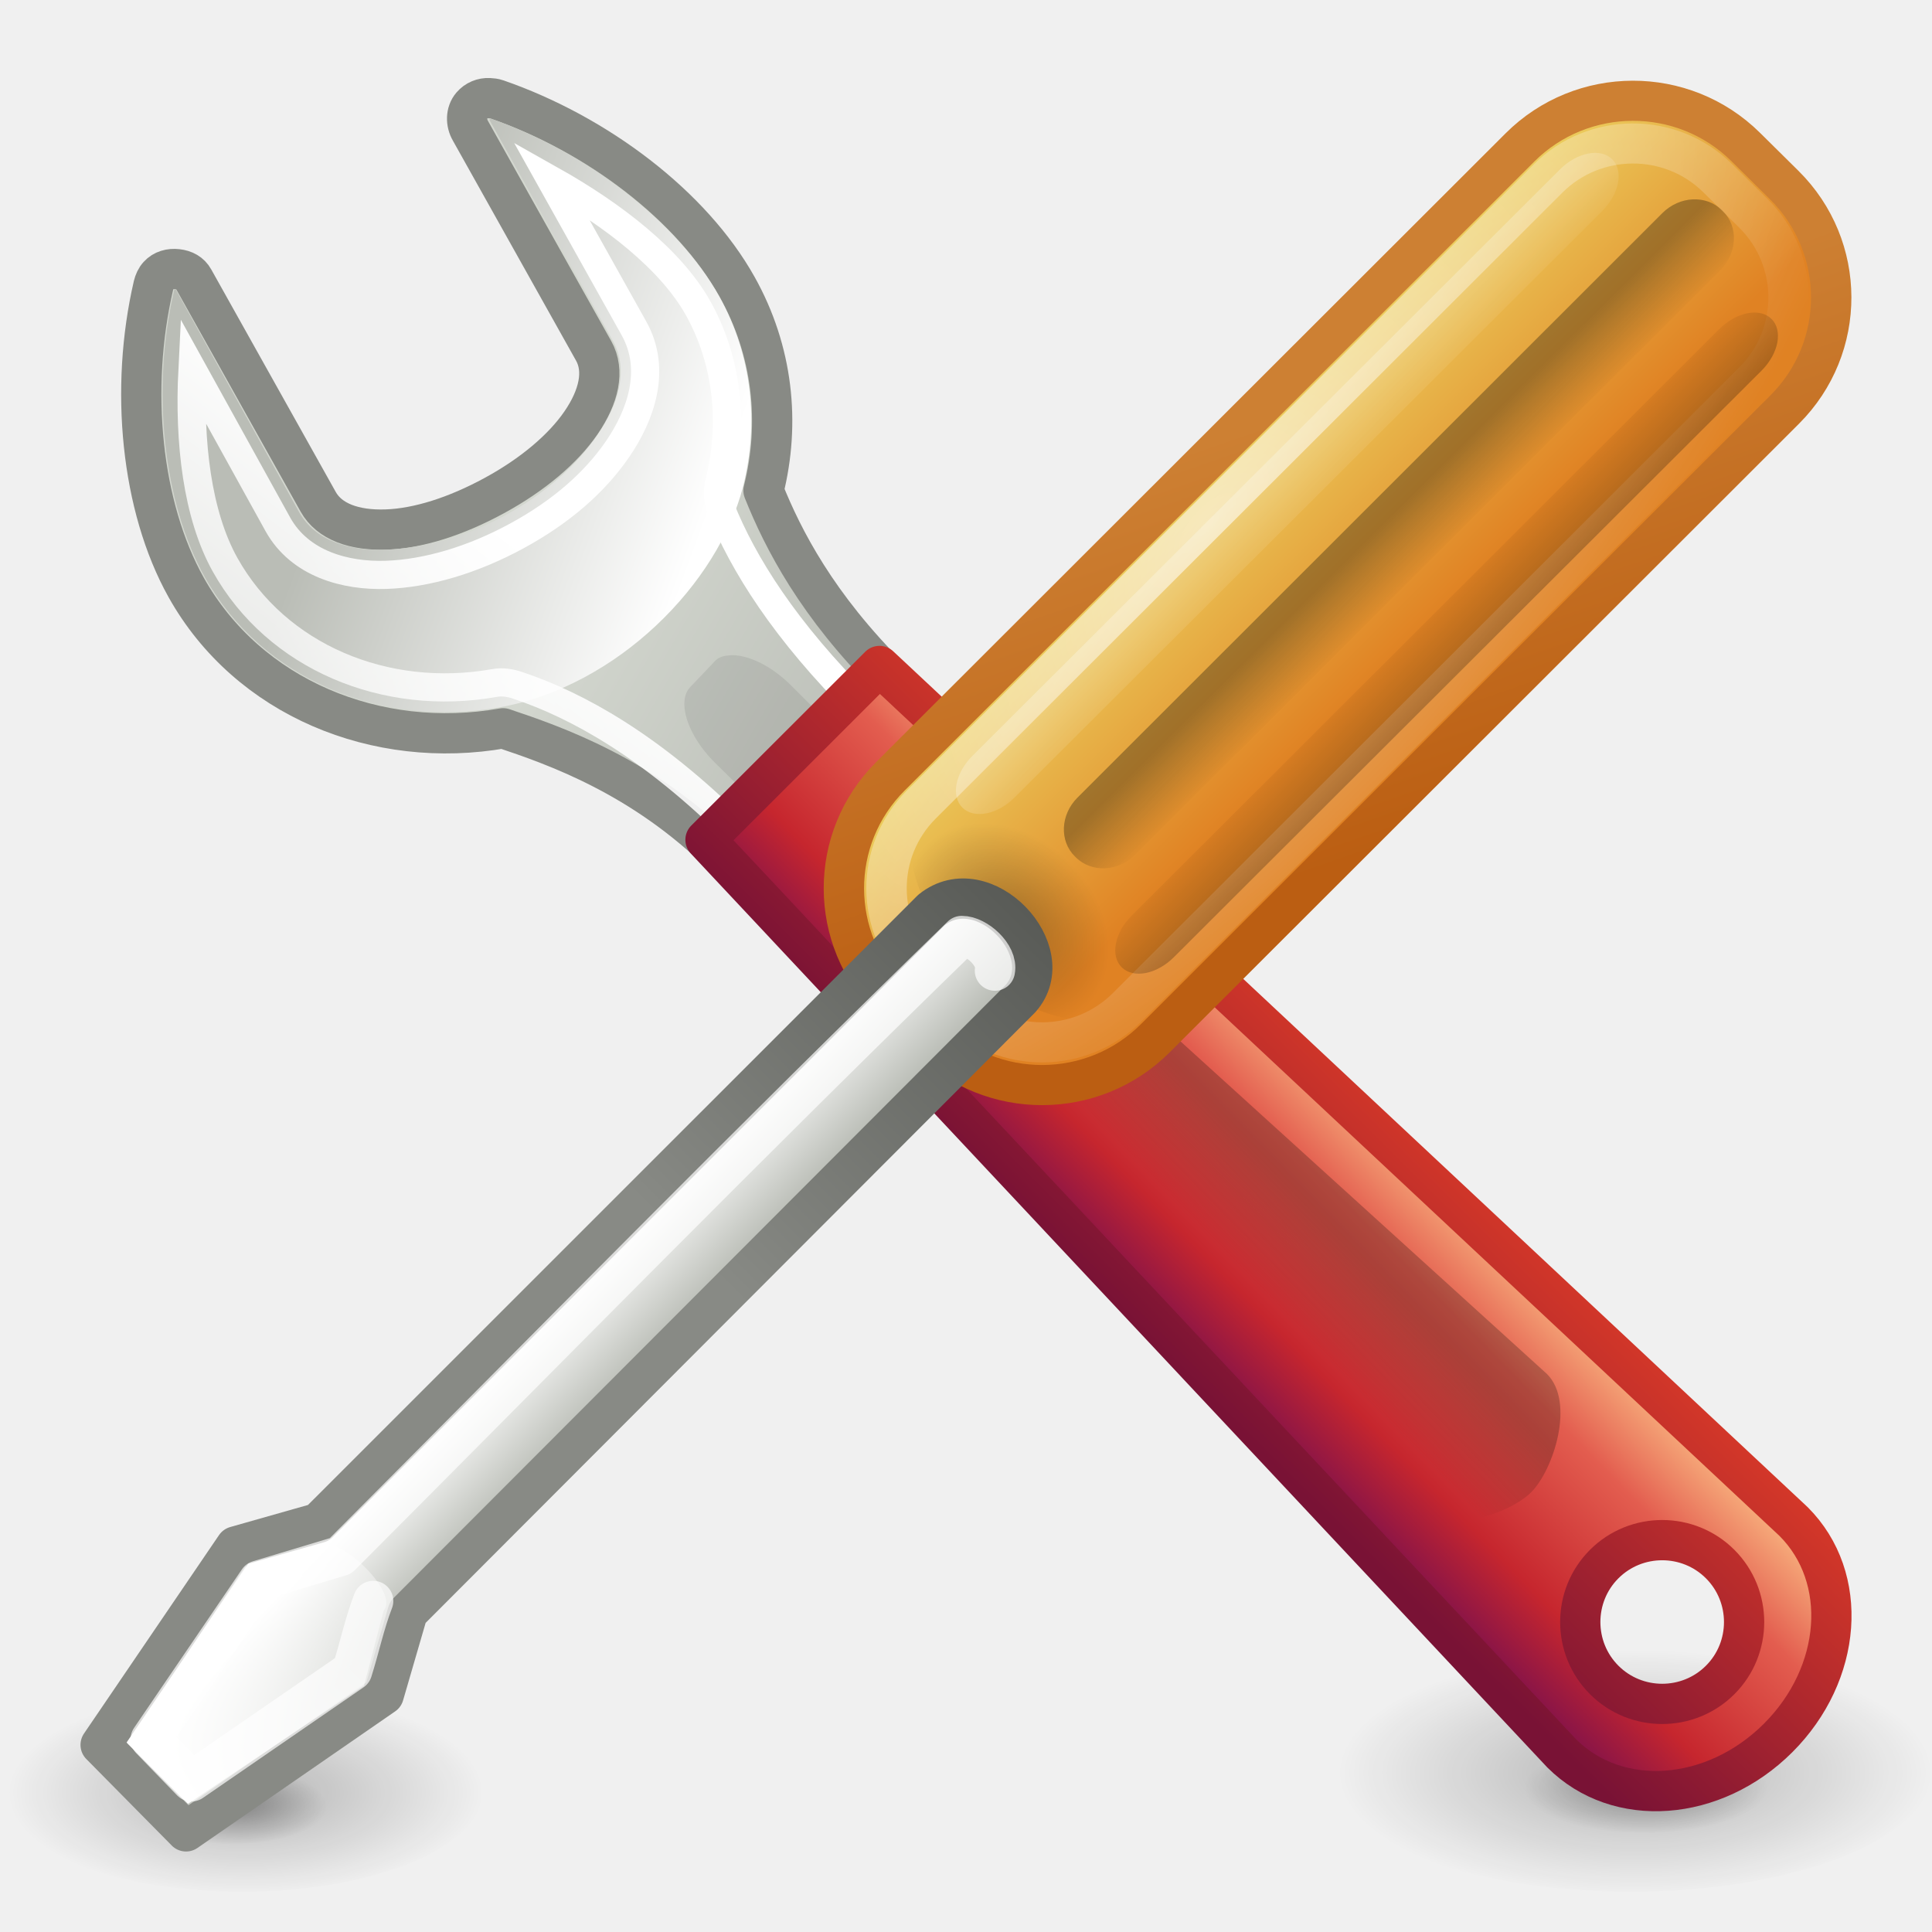
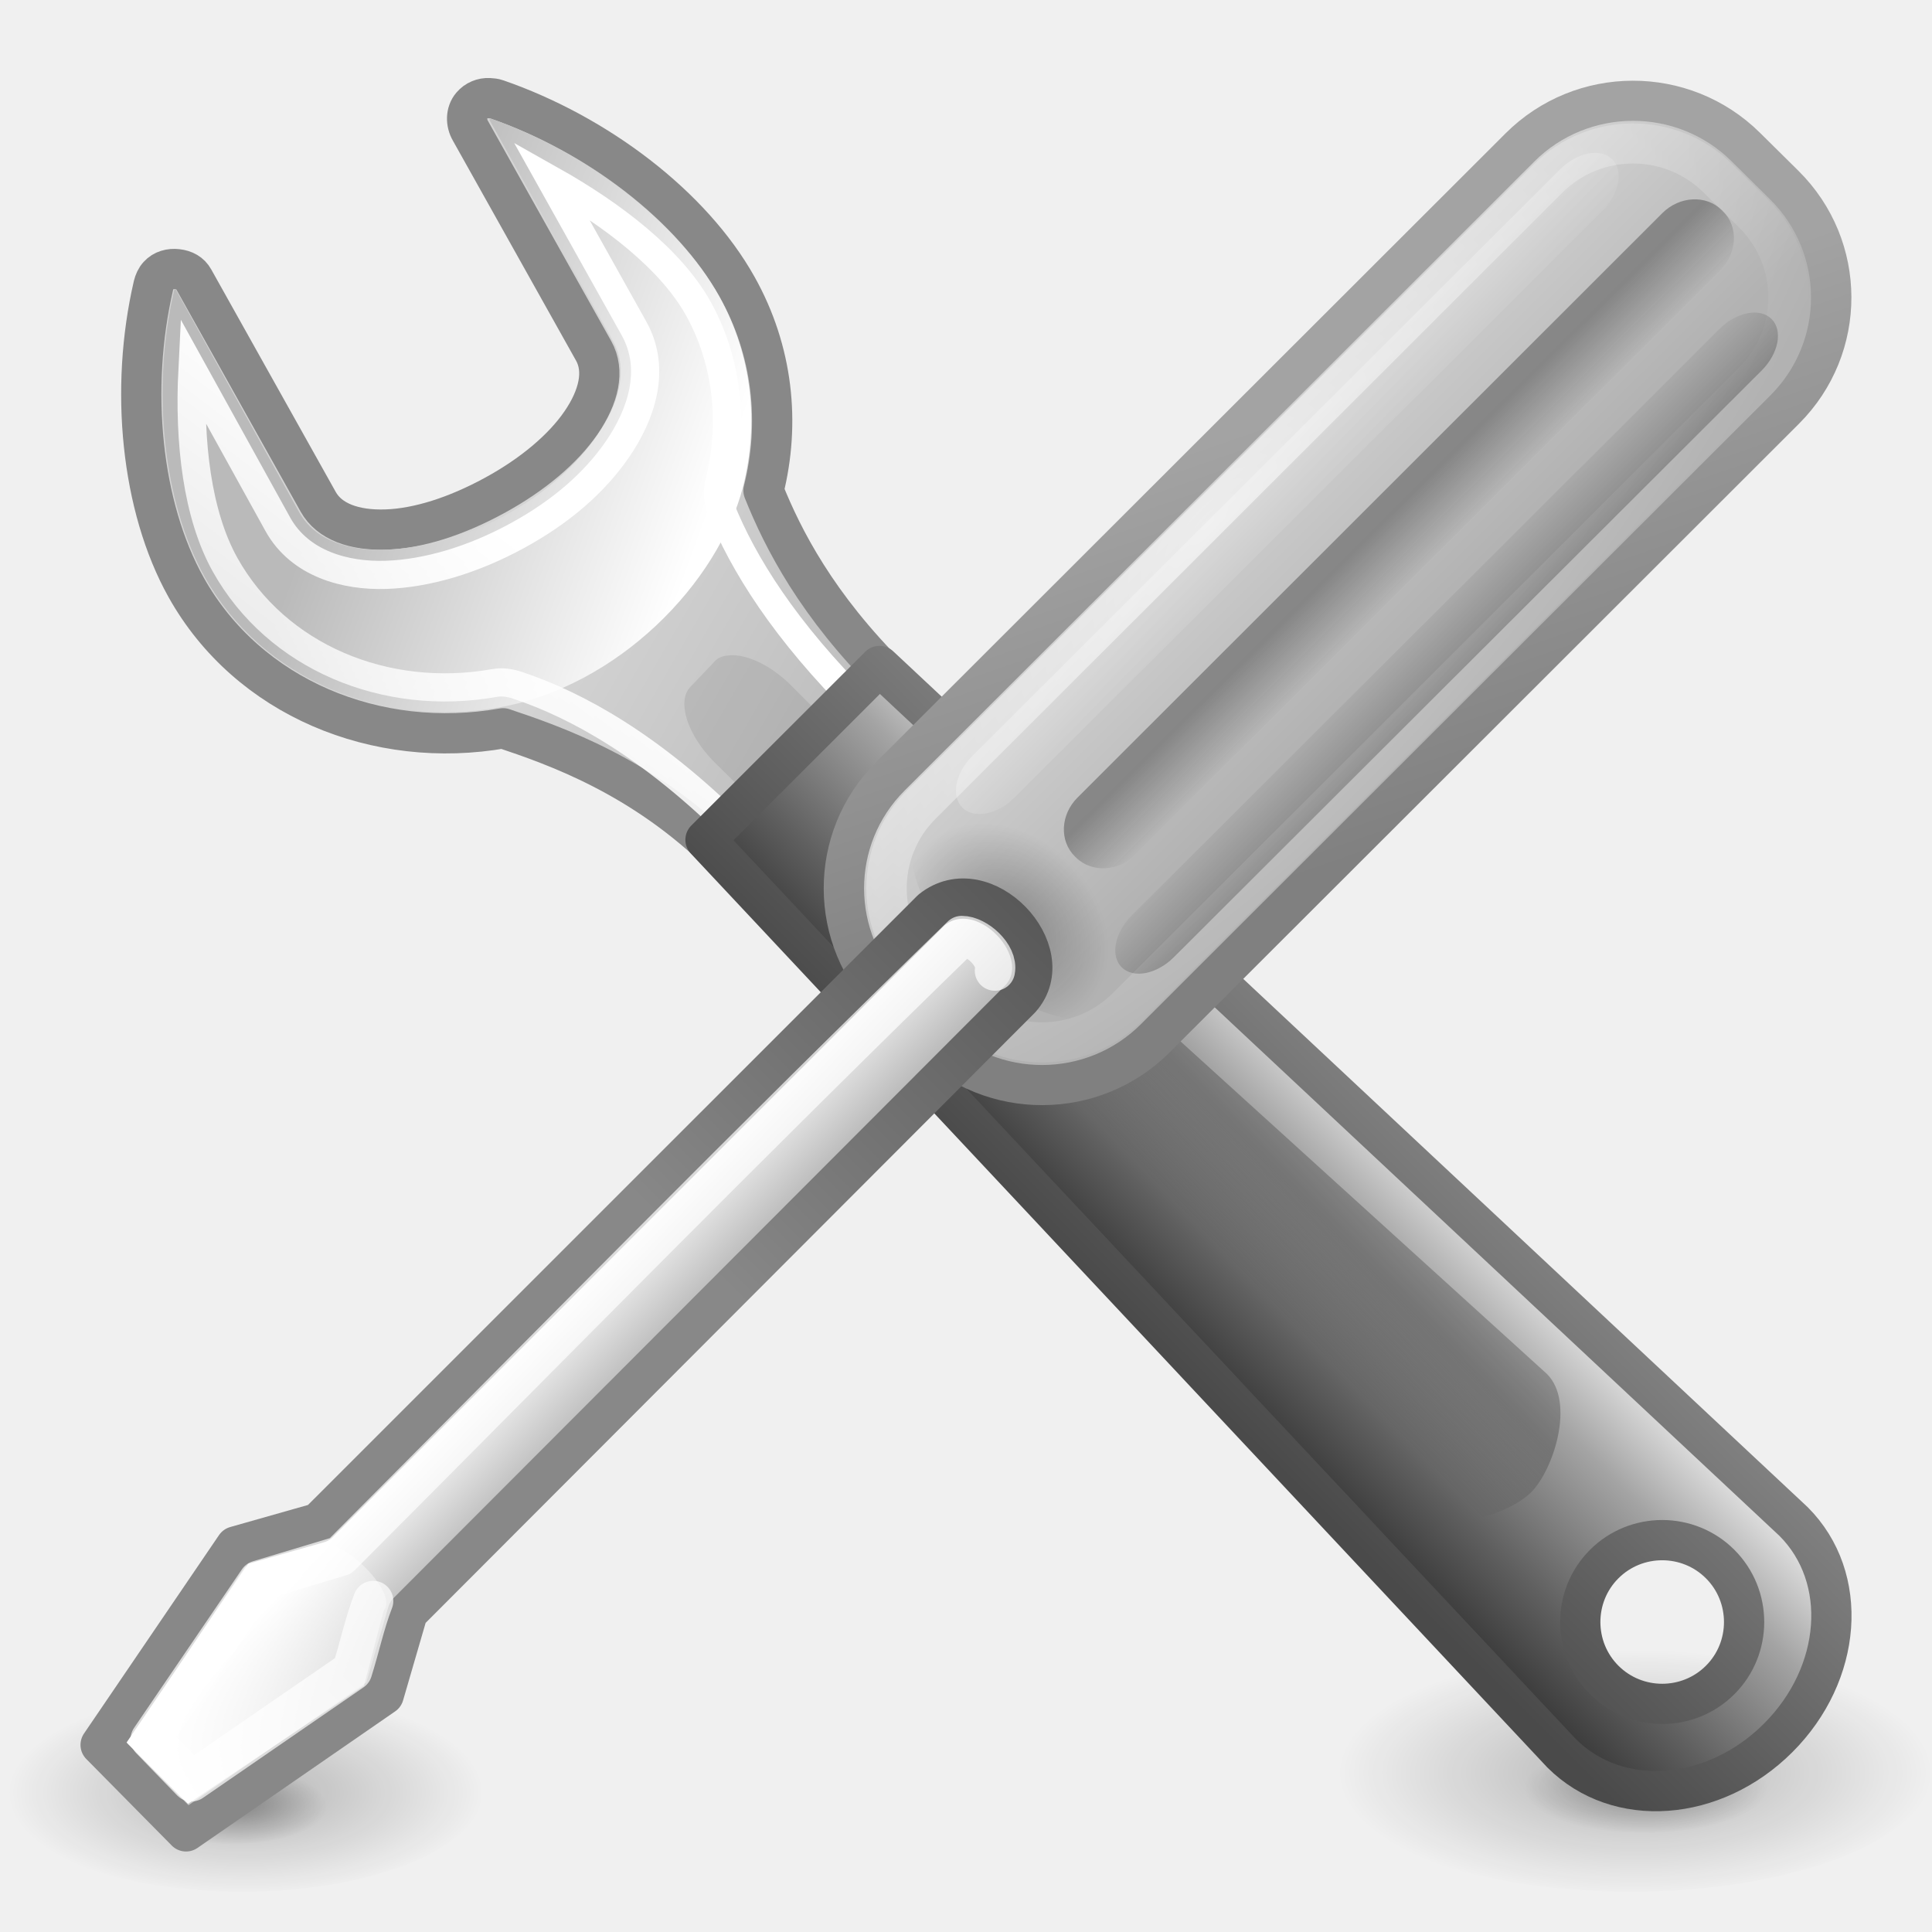
<svg xmlns="http://www.w3.org/2000/svg" xmlns:xlink="http://www.w3.org/1999/xlink" version="1.0" width="48" height="48" id="svg11300">
  <defs id="defs3">
    <linearGradient id="linearGradient4956">
-       <stop id="stop4958" style="stop-color:#f8b17e;stop-opacity:1" offset="0" />
-       <stop id="stop4960" style="stop-color:#e35d4f;stop-opacity:1" offset="0.262" />
-       <stop id="stop4962" style="stop-color:#c6262e;stop-opacity:1" offset="0.663" />
-       <stop id="stop4964" style="stop-color:#690b54;stop-opacity:1" offset="1" />
+       <stop id="stop4958" style="stop-color:#e3e3e3;stop-opacity:1" offset="0" />
+       <stop id="stop4960" style="stop-color:#a4a4a4;stop-opacity:1" offset="0.262" />
+       <stop id="stop4962" style="stop-color:#5f5f5f;stop-opacity:1" offset="0.663" />
+       <stop id="stop4964" style="stop-color:#2b2b2b;stop-opacity:1" offset="1" />
    </linearGradient>
    <linearGradient id="linearGradient4099">
-       <stop id="stop4101" style="stop-color:#edd563;stop-opacity:1" offset="0" />
-       <stop id="stop4103" style="stop-color:#e08223;stop-opacity:1" offset="1" />
+       <stop id="stop4101" style="stop-color:#d6d6d6;stop-opacity:1" offset="0" />
+       <stop id="stop4103" style="stop-color:#b2b2b2;stop-opacity:1" offset="1" />
    </linearGradient>
    <linearGradient id="linearGradient4093">
-       <stop id="stop4095" style="stop-color:#bb5e12;stop-opacity:1" offset="0" />
-       <stop id="stop4097" style="stop-color:#cd8033;stop-opacity:1" offset="1" />
+       <stop id="stop4095" style="stop-color:#808080;stop-opacity:1" offset="0" />
+       <stop id="stop4097" style="stop-color:#a3a3a3;stop-opacity:1" offset="1" />
    </linearGradient>
    <linearGradient id="linearGradient6221">
      <stop id="stop6223" style="stop-color:black;stop-opacity:1" offset="0" />
      <stop id="stop6225" style="stop-color:black;stop-opacity:0" offset="1" />
    </linearGradient>
    <linearGradient id="linearGradient5443">
      <stop id="stop5445" style="stop-color:white;stop-opacity:1" offset="0" />
      <stop id="stop5447" style="stop-color:white;stop-opacity:0" offset="1" />
    </linearGradient>
    <radialGradient cx="21.96" cy="34.498" r="12.728" fx="21.96" fy="34.498" id="radialGradient2912" xlink:href="#linearGradient6221" gradientUnits="userSpaceOnUse" gradientTransform="matrix(0.2369514,0,0,0.0905974,35.68961,41.29078)" />
    <radialGradient cx="21.96" cy="34.498" r="12.728" fx="21.96" fy="34.498" id="radialGradient2915" xlink:href="#linearGradient6221" gradientUnits="userSpaceOnUse" gradientTransform="matrix(0.5792147,0,0,0.2399181,27.90798,35.77002)" />
    <radialGradient cx="21.96" cy="34.498" r="12.728" fx="21.96" fy="34.498" id="radialGradient2918" xlink:href="#linearGradient6221" gradientUnits="userSpaceOnUse" gradientTransform="matrix(0.1813197,0,0,0.07549778,1.833475,42.27722)" />
    <radialGradient cx="21.96" cy="34.498" r="12.728" fx="21.96" fy="34.498" id="radialGradient2921" xlink:href="#linearGradient6221" gradientUnits="userSpaceOnUse" gradientTransform="matrix(0.4633732,0,0,0.1999317,-4.073629,37.64169)" />
    <linearGradient id="linearGradient4434">
-       <stop id="stop4436" style="stop-color:#d3d7cf;stop-opacity:1" offset="0" />
-       <stop id="stop4438" style="stop-color:#babdb6;stop-opacity:1" offset="0.183" />
+       <stop id="stop4436" style="stop-color:#d4d4d4;stop-opacity:1" offset="0" />
+       <stop id="stop4438" style="stop-color:#bababa;stop-opacity:1" offset="0.183" />
      <stop id="stop4440" style="stop-color:white;stop-opacity:1" offset="0.319" />
-       <stop id="stop4442" style="stop-color:#babdb6;stop-opacity:1" offset="0.876" />
-       <stop id="stop4444" style="stop-color:#eeeeec;stop-opacity:1" offset="1" />
+       <stop id="stop4442" style="stop-color:#bababa;stop-opacity:1" offset="0.876" />
+       <stop id="stop4444" style="stop-color:#eeeeee;stop-opacity:1" offset="1" />
    </linearGradient>
    <linearGradient id="linearGradient7444">
-       <stop id="stop7446" style="stop-color:#888a85;stop-opacity:1" offset="0" />
-       <stop id="stop7448" style="stop-color:#555753;stop-opacity:1" offset="1" />
+       <stop id="stop7446" style="stop-color:#888888;stop-opacity:1" offset="0" />
+       <stop id="stop7448" style="stop-color:#555555;stop-opacity:1" offset="1" />
    </linearGradient>
    <linearGradient id="linearGradient7381">
-       <stop id="stop7383" style="stop-color:#babdb6;stop-opacity:1" offset="0" />
+       <stop id="stop7383" style="stop-color:#bababa;stop-opacity:1" offset="0" />
      <stop id="stop7385" style="stop-color:white;stop-opacity:1" offset="1" />
    </linearGradient>
    <linearGradient id="linearGradient7421">
      <stop id="stop7423" style="stop-color:white;stop-opacity:1" offset="0" />
      <stop id="stop7425" style="stop-color:white;stop-opacity:0" offset="1" />
    </linearGradient>
    <linearGradient x1="-6.308" y1="44.229" x2="-9.775" y2="44.14" id="linearGradient4665" xlink:href="#linearGradient6221" gradientUnits="userSpaceOnUse" gradientTransform="matrix(0.5004508,-0.4996505,0.8491734,0.8478521,-0.111212,-9.009655)" />
    <linearGradient x1="97.442" y1="35.152" x2="90.221" y2="35.079" id="linearGradient4668" xlink:href="#linearGradient4956" gradientUnits="userSpaceOnUse" gradientTransform="matrix(0.822743,-0.8221855,0.7196122,0.7191245,-72.10271,81.54676)" />
    <linearGradient x1="302.292" y1="58.443" x2="308.649" y2="60.768" id="linearGradient4734" xlink:href="#linearGradient7381" gradientUnits="userSpaceOnUse" gradientTransform="matrix(1.363018,0,0,1.361694,-403.8166,-67.95846)" />
    <linearGradient x1="304.762" y1="64.295" x2="335.3" y2="81.926" id="linearGradient4737" xlink:href="#linearGradient4434" gradientUnits="userSpaceOnUse" gradientTransform="matrix(1.363018,0,0,1.361694,-403.8166,-67.95846)" />
    <linearGradient x1="324.497" y1="70.282" x2="330.061" y2="99.274" id="linearGradient4739" xlink:href="#linearGradient7444" gradientUnits="userSpaceOnUse" gradientTransform="matrix(1.363018,0,0,1.361694,-403.8166,-67.95846)" />
    <linearGradient x1="326.602" y1="75.575" x2="317.161" y2="88.006" id="linearGradient4758" xlink:href="#linearGradient7421" gradientUnits="userSpaceOnUse" gradientTransform="matrix(1.363018,0,0,1.361694,-403.8166,-67.95846)" />
    <linearGradient id="linearGradient2490">
-       <stop id="stop2492" style="stop-color:#791235;stop-opacity:1" offset="0" />
-       <stop id="stop2494" style="stop-color:#dd3b27;stop-opacity:1" offset="1" />
+       <stop id="stop2492" style="stop-color:#4a4a4a;stop-opacity:1" offset="0" />
+       <stop id="stop2494" style="stop-color:#868686;stop-opacity:1" offset="1" />
    </linearGradient>
    <linearGradient x1="29.278" y1="34.023" x2="36.001" y2="27.273" id="linearGradient4972" xlink:href="#linearGradient2490" gradientUnits="userSpaceOnUse" />
    <linearGradient x1="54.765" y1="1" x2="54.721" y2="12.585" id="linearGradient4987" xlink:href="#linearGradient5443" gradientUnits="userSpaceOnUse" gradientTransform="matrix(-0.7322034,-0.7338647,0.7322034,-0.7338647,43.5369,85.23575)" />
    <linearGradient x1="58.548" y1="37.501" x2="56.447" y2="37.586" id="linearGradient4990" xlink:href="#linearGradient5443" gradientUnits="userSpaceOnUse" gradientTransform="matrix(1.036678,0,0,2.148899,-91.05948,-66.82358)" />
    <linearGradient x1="-7.097" y1="40.324" x2="-10.179" y2="40.309" id="linearGradient4993" xlink:href="#linearGradient6221" gradientUnits="userSpaceOnUse" gradientTransform="matrix(0.5047951,0,0,1.419962,-29.91204,-41.9032)" />
    <linearGradient x1="-10.939" y1="36.912" x2="-6.93" y2="36.892" id="linearGradient4996" xlink:href="#linearGradient6221" gradientUnits="userSpaceOnUse" gradientTransform="matrix(0.6031218,0,0,1.458558,-31.40522,-44.24713)" />
    <linearGradient x1="25.572" y1="20.762" x2="27.368" y2="22.476" id="linearGradient4999" xlink:href="#linearGradient7381" gradientUnits="userSpaceOnUse" gradientTransform="matrix(-1.0424,0,0,-1.037842,44.50144,53.47609)" />
    <linearGradient x1="22.376" y1="35.624" x2="31.089" y2="26.885" id="linearGradient5001" xlink:href="#linearGradient7444" gradientUnits="userSpaceOnUse" gradientTransform="matrix(1.046868,0,0,1.046872,-6.398742,-6.320144)" />
    <radialGradient cx="-39.458" cy="11.84" r="3.906" fx="-39.458" fy="11.84" id="radialGradient5004" xlink:href="#linearGradient5443" gradientUnits="userSpaceOnUse" gradientTransform="matrix(2.353391,-0.1633668,0.2868227,5.972601,59.06468,-65.36652)" />
    <linearGradient x1="-2.197" y1="40.972" x2="-10.566" y2="40.949" id="linearGradient5007" xlink:href="#linearGradient4099" gradientUnits="userSpaceOnUse" gradientTransform="matrix(0.8449223,-2.9977401e-8,0,1.683711,-27.12955,-57.12325)" />
    <linearGradient x1="-45.569" y1="7.714" x2="-36.083" y2="12.324" id="linearGradient5009" xlink:href="#linearGradient4093" gradientUnits="userSpaceOnUse" gradientTransform="matrix(1.04687,0,0,1.04687,8.993744,-0.00618744)" />
    <radialGradient cx="25.977" cy="21.623" r="2" fx="25.977" fy="21.623" id="radialGradient5017" xlink:href="#linearGradient6221" gradientUnits="userSpaceOnUse" gradientTransform="matrix(0.8080342,-0.02610843,0.00943568,1.397391,4.759805,-7.908933)" />
  </defs>
  <path d="M 12.156,2.438 C 11.992,2.429 11.828,2.496 11.719,2.625 11.573,2.797 11.573,3.053 11.688,3.25 L 14.75,8.719 c 0.275,0.492 0.131,1.135 -0.312,1.781 -0.447,0.653 -1.204,1.294 -2.156,1.812 -0.953,0.519 -1.891,0.817 -2.688,0.844 -0.792,0.027 -1.412,-0.195 -1.688,-0.688 L 4.812,6.938 C 4.727,6.784 4.581,6.708 4.406,6.688 4.231,6.667 4.054,6.714 3.938,6.844 c -0.063,0.067 -0.103,0.16 -0.125,0.25 -0.593,2.553 -0.312,5.489 0.812,7.5 1.536,2.746 4.742,4.054 7.875,3.5 1.28,0.43 3.456,1.178 5.469,3.175 l 4.15,-4.419 C 20.304,15.049 19.456,13.406 18.969,12.188 19.392,10.502 19.203,8.717 18.312,7.125 17.188,5.115 14.844,3.335 12.344,2.469 12.29,2.449 12.211,2.44 12.156,2.438 z" id="path6912" style="fill:url(#linearGradient4737);fill-opacity:1;fill-rule:evenodd;stroke:url(#linearGradient4739);stroke-width:1;stroke-linecap:round;stroke-linejoin:round;stroke-miterlimit:4;stroke-opacity:1;stroke-dasharray:none;stroke-dashoffset:0.361;display:inline;enable-background:new" />
  <path d="m 12.159,2.935 c 0.025,0.01 0.009,0.042 0,0.043 l 3.067,5.489 c 0.414,0.74 0.115,1.613 -0.383,2.34 -0.504,0.735 -1.284,1.447 -2.3,2 -1.018,0.555 -2.086,0.821 -2.982,0.851 -0.893,0.03 -1.732,-0.225 -2.13,-0.936 L 4.365,7.19 c -0.018,-0.003 -0.046,0.003 -0.043,0 0.028,-0.03 0.005,0.022 0,0.043 -0.566,2.435 -0.272,5.249 0.767,7.106 1.421,2.54 4.388,3.754 7.326,3.234 2.924,-0.523 5.425,-3.068 6.048,-5.489 0.394,-1.568 0.226,-3.253 -0.596,-4.723 C 16.831,5.508 14.552,3.764 12.159,2.935 l 6.9e-5,-1.361e-4 z" id="path7379" style="fill:url(#linearGradient4734);fill-opacity:1;fill-rule:evenodd;stroke:none;display:inline;enable-background:new" />
  <path d="m 13.688,4.469 2.062,3.688 c 0.581,1.039 0.159,2.175 -0.406,3 -0.572,0.834 -1.407,1.561 -2.5,2.156 -1.098,0.598 -2.235,0.934 -3.25,0.969 -1.016,0.034 -2.142,-0.274 -2.688,-1.25 L 4.781,9.188 c -0.091,1.795 0.117,3.6 0.812,4.844 1.282,2.292 3.985,3.416 6.688,2.938 0.198,-0.039 0.403,-0.004 0.594,0.062 1.465,0.492 3.293,1.497 5.406,3.594 l 1,1 3.094,-3.094 -0.969,-0.969 c -1.905,-1.89 -2.948,-3.559 -3.5,-4.938 C 17.823,12.409 17.819,12.193 17.875,11.969 18.233,10.542 18.084,8.979 17.344,7.656 16.667,6.447 15.243,5.343 13.688,4.469 z" id="path4756" style="fill:none;stroke:url(#linearGradient4758);stroke-width:0.7;stroke-linecap:round;stroke-linejoin:miter;stroke-miterlimit:4;stroke-opacity:1;stroke-dasharray:none;stroke-dashoffset:0.361;display:inline;enable-background:new" />
  <path d="m 18.125,16.281 c -0.137,0.012 -0.258,0.039 -0.344,0.125 l -0.625,0.656 c -0.344,0.344 -0.093,1.189 0.594,1.875 l 2.125,2.094 1.875,-1.906 -2.094,-2.094 c -0.515,-0.515 -1.121,-0.785 -1.531,-0.75 z" id="rect7166" style="opacity:0.08;fill:black;fill-opacity:1;fill-rule:evenodd;stroke:none;display:inline;enable-background:new" />
  <g transform="matrix(1.363018,0,0,1.361694,-403.8166,-67.95846)" id="g7440" style="opacity:0.489;display:inline;enable-background:new" />
  <path d="M 12,44.5 A 6,2.5 0 1 1 -2.15078e-8,44.5 6,2.5 0 1 1 12,44.5 z" id="path5331" style="opacity:0.25;fill:url(#radialGradient2921);fill-opacity:1;stroke:none" />
  <path d="m 8.123,44.867 a 2.348,0.944 0 1 1 -4.696,0 2.348,0.944 0 1 1 4.696,0 z" id="path6769" style="opacity:0.3;fill:url(#radialGradient2918);fill-opacity:1;stroke:none" />
  <path d="m 48,44 a 7.5,3 0 0 1 -15,0 7.5,3 0 1 1 15,0 z" id="path6765" style="opacity:0.25;fill:url(#radialGradient2915);fill-opacity:1;stroke:none" />
  <path d="m 43.909,44.399 a 3.068,1.133 0 1 1 -6.136,0 3.068,1.133 0 1 1 6.136,0 z" id="path6773" style="opacity:0.3;fill:url(#radialGradient2912);fill-opacity:1;stroke:none" />
  <path d="m 17.528,20.864 21.27,22.696 c 1.395,1.394 3.784,1.212 5.38,-0.382 1.595,-1.594 1.778,-3.981 0.383,-5.376 L 21.85,16.546 17.528,20.864 z m 22.328,17.995 c 0.793,-0.793 2.088,-0.793 2.881,0 0.793,0.793 0.793,2.087 1e-6,2.879 -0.793,0.793 -2.088,0.793 -2.881,0 -0.793,-0.793 -0.793,-2.087 0,-2.879 z" id="path6899" style="fill:url(#linearGradient4668);fill-opacity:1;stroke:url(#linearGradient4972);stroke-width:1;stroke-linecap:round;stroke-linejoin:round;stroke-miterlimit:4;stroke-opacity:1;stroke-dasharray:none;stroke-dashoffset:0.7;display:inline;enable-background:new" />
  <path d="m 21.466,20.528 c 0.554,-0.554 1.569,-0.432 2.276,0.274 l 14.692,13.334 c 0.706,0.705 0.161,2.386 -0.394,2.94 -0.555,0.554 -2.238,1.1 -2.944,0.394 L 21.74,22.8 C 21.033,22.095 20.911,21.082 21.466,20.528 z" id="rect6533" style="opacity:0.231;fill:url(#linearGradient4665);fill-opacity:1;stroke:none;display:inline" />
  <rect width="9.256" height="30.017" rx="3.957" ry="3.957" x="-38.536" y="-2.113" transform="matrix(-0.7109792,-0.703213,0.707485,-0.7067284,0,0)" id="rect5288" style="fill:url(#linearGradient5007);fill-opacity:1;stroke:url(#linearGradient5009);stroke-width:1;stroke-linecap:round;stroke-linejoin:round;stroke-miterlimit:4;stroke-opacity:1;stroke-dasharray:none" />
  <path d="m 28,22.5 a 2,2.5 0 1 1 -4,0 2,2.5 0 1 1 4,0 z" transform="matrix(-1.219026,-1.255577,0.5739783,-0.5572692,44.22461,67.64032)" id="path4983" style="opacity:0.3;fill:url(#radialGradient5017);fill-opacity:1;stroke:none" />
  <rect width="7.178" height="27.938" rx="2.968" ry="2.968" x="-37.497" y="-1.142" transform="matrix(-0.7123946,-0.7017791,0.7075033,-0.70671,0,0)" id="rect5292" style="opacity:0.6;fill:none;stroke:url(#radialGradient5004);stroke-width:1;stroke-linecap:round;stroke-linejoin:round;stroke-miterlimit:4;stroke-opacity:1;stroke-dasharray:none" />
  <path d="M 4.622,45.5 9.534,42.107 10.13,40.058 25.355,24.809 c 1.035,-1.168 -0.917,-3.239 -2.211,-2.202 L 7.913,37.836 5.855,38.42 2.5,43.351 c 0,0 2.122,2.148 2.122,2.148 z" id="path5286" style="fill:url(#linearGradient4999);fill-opacity:1;stroke:url(#linearGradient5001);stroke-width:1;stroke-linecap:round;stroke-linejoin:round;stroke-miterlimit:4;stroke-opacity:1;stroke-dasharray:none" />
  <rect width="1.472" height="22.806" rx="0.989" ry="1.088" x="-37.436" y="2.427" transform="matrix(-0.712586,-0.7015848,0.7077718,-0.7064411,0,0)" id="rect2804" style="opacity:0.3;fill:url(#linearGradient4996);fill-opacity:1;stroke:none" />
  <rect width="2.019" height="22.719" rx="0.989" ry="1.088" x="-34.96" y="3.536" transform="matrix(-0.7133753,-0.7007822,0.7073339,-0.7068796,0,0)" id="rect5290" style="opacity:0.3;fill:url(#linearGradient4993);fill-opacity:1;stroke:none" />
  <rect width="1.472" height="22.806" rx="0.989" ry="1.088" x="-31.832" y="2.477" transform="matrix(-0.712586,-0.7015848,0.7077718,-0.7064411,0,0)" id="rect5398" style="opacity:0.25;fill:url(#linearGradient4990);fill-opacity:1;stroke:none" />
  <path d="M 4.671,44.814 9.043,41.881 9.533,40.014 C 9.935,39.548 8.356,38.078 7.931,38.409 l -1.839,0.514 -2.927,4.382 c 0.575,0.576 0.932,0.934 1.506,1.51 z" id="path5450" style="fill:url(#linearGradient4987);fill-opacity:1;stroke:none" />
  <path d="m 24.718,24.115 c 0.077,-0.383 -0.457,-0.862 -0.823,-0.861 -5.169,5.021 -10.344,10.3 -15.435,15.403 l -2.036,0.613 c -0.893,1.313 -1.787,2.626 -2.68,3.94 0.338,0.349 0.676,0.698 1.014,1.047 1.33,-0.916 2.661,-1.832 3.991,-2.748 0.182,-0.574 0.308,-1.18 0.523,-1.734" id="path4979" style="opacity:0.7;fill:none;stroke:white;stroke-width:1;stroke-linecap:round;stroke-linejoin:round;stroke-miterlimit:4;stroke-opacity:1" />
</svg>
